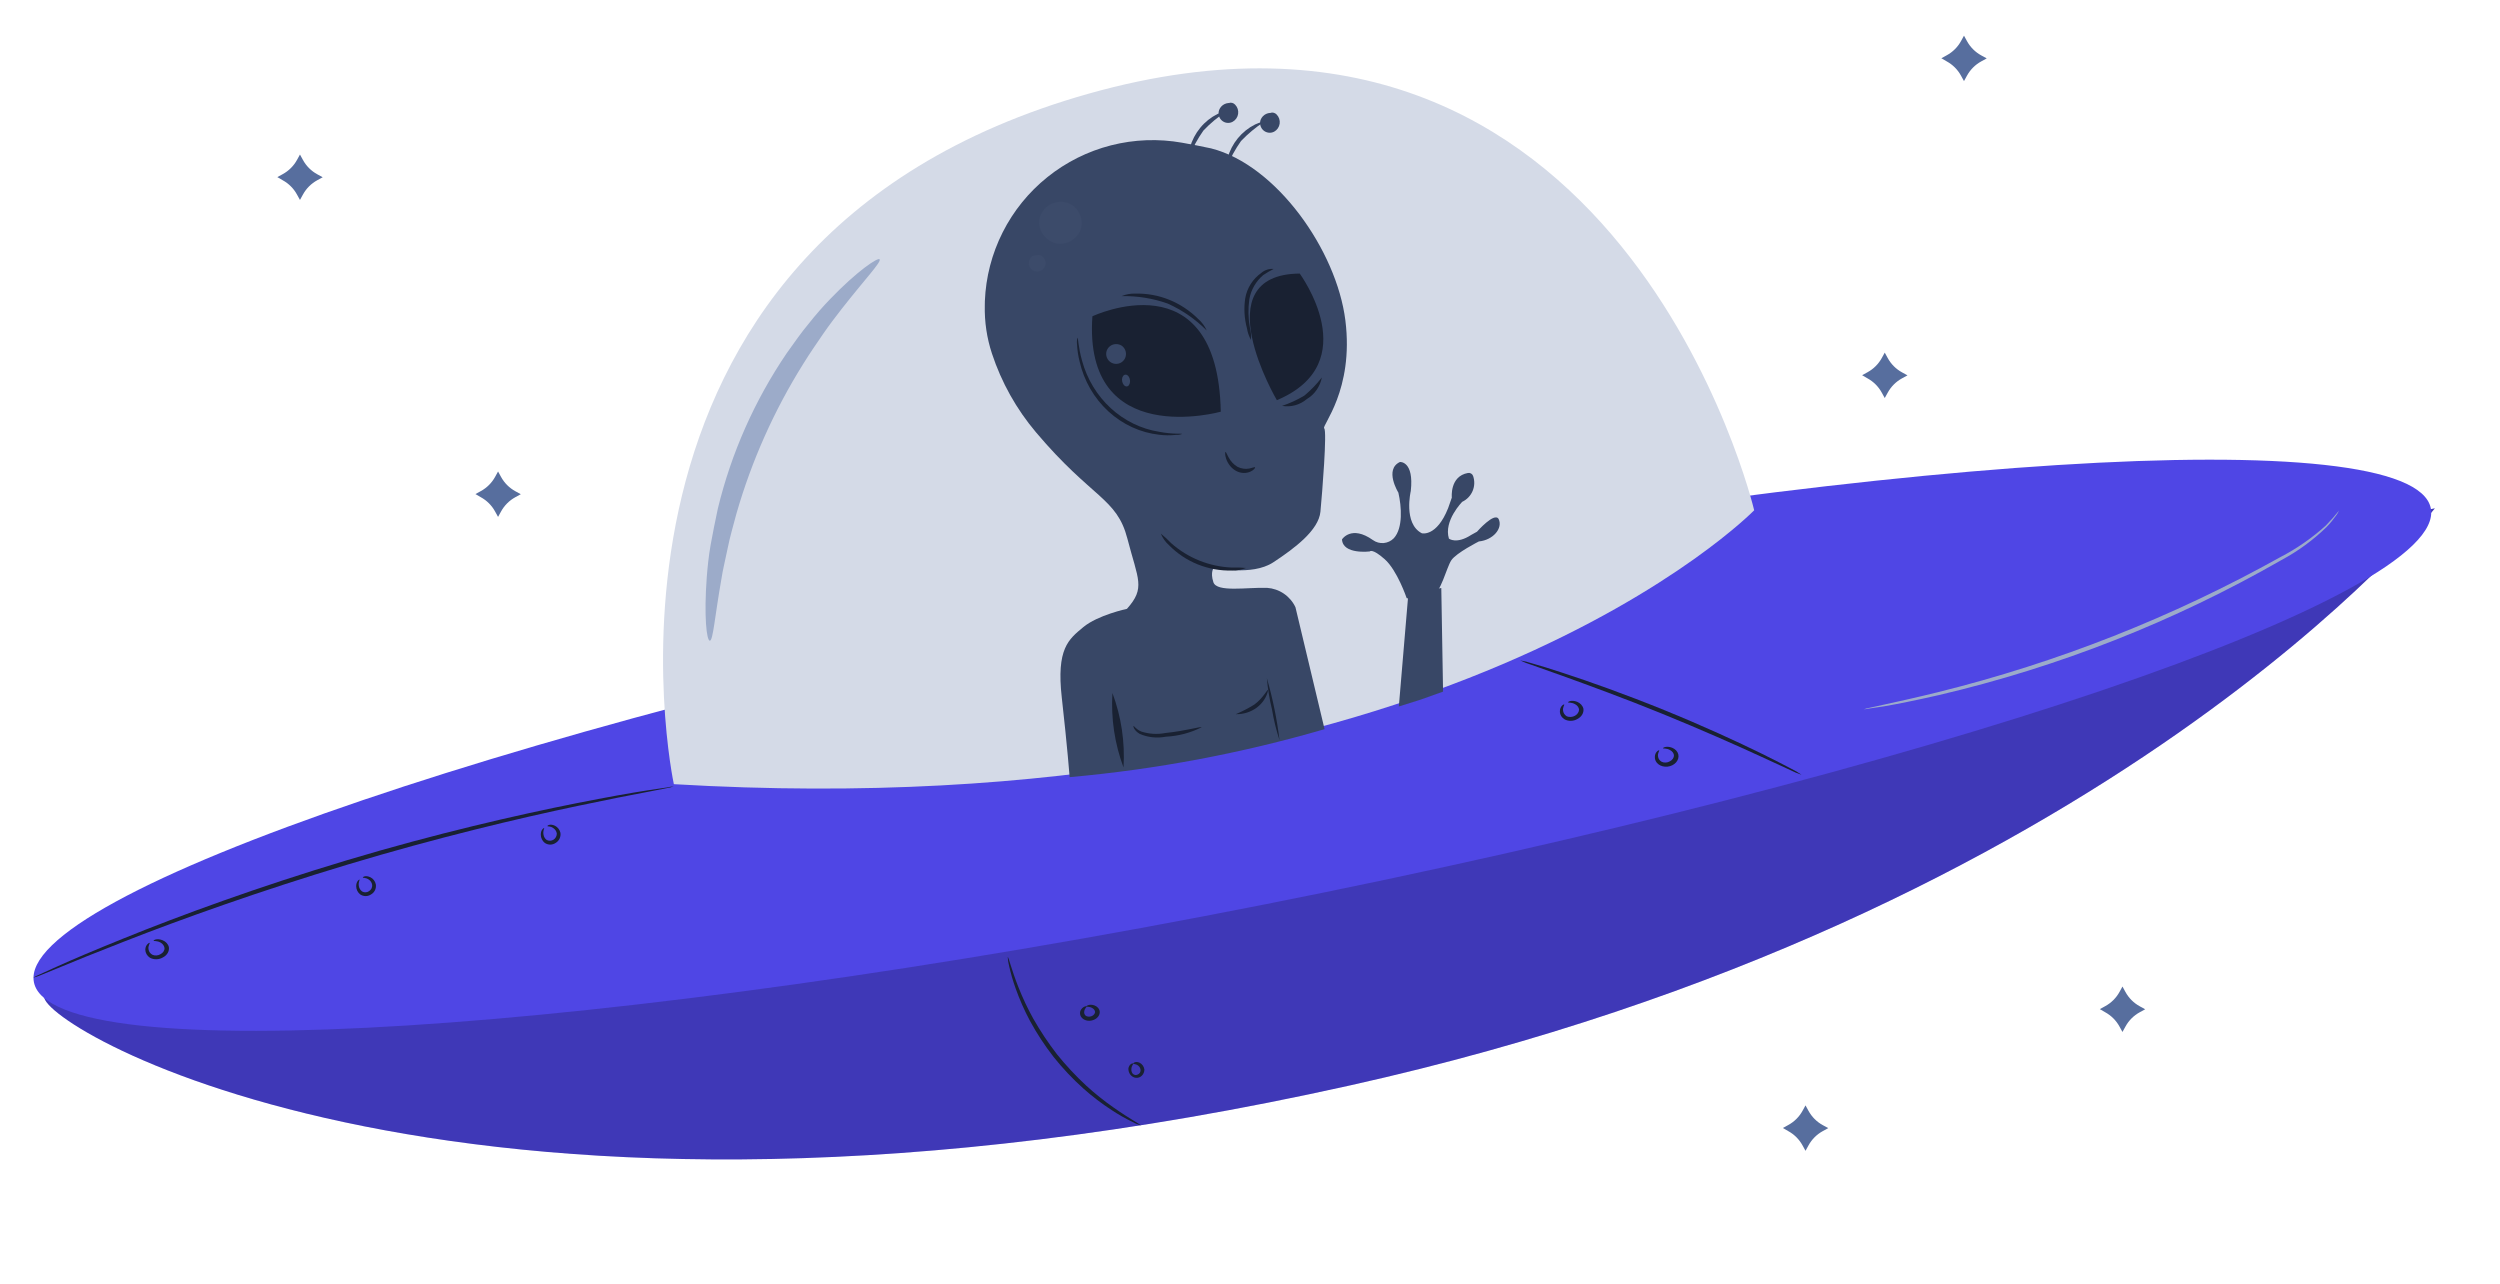
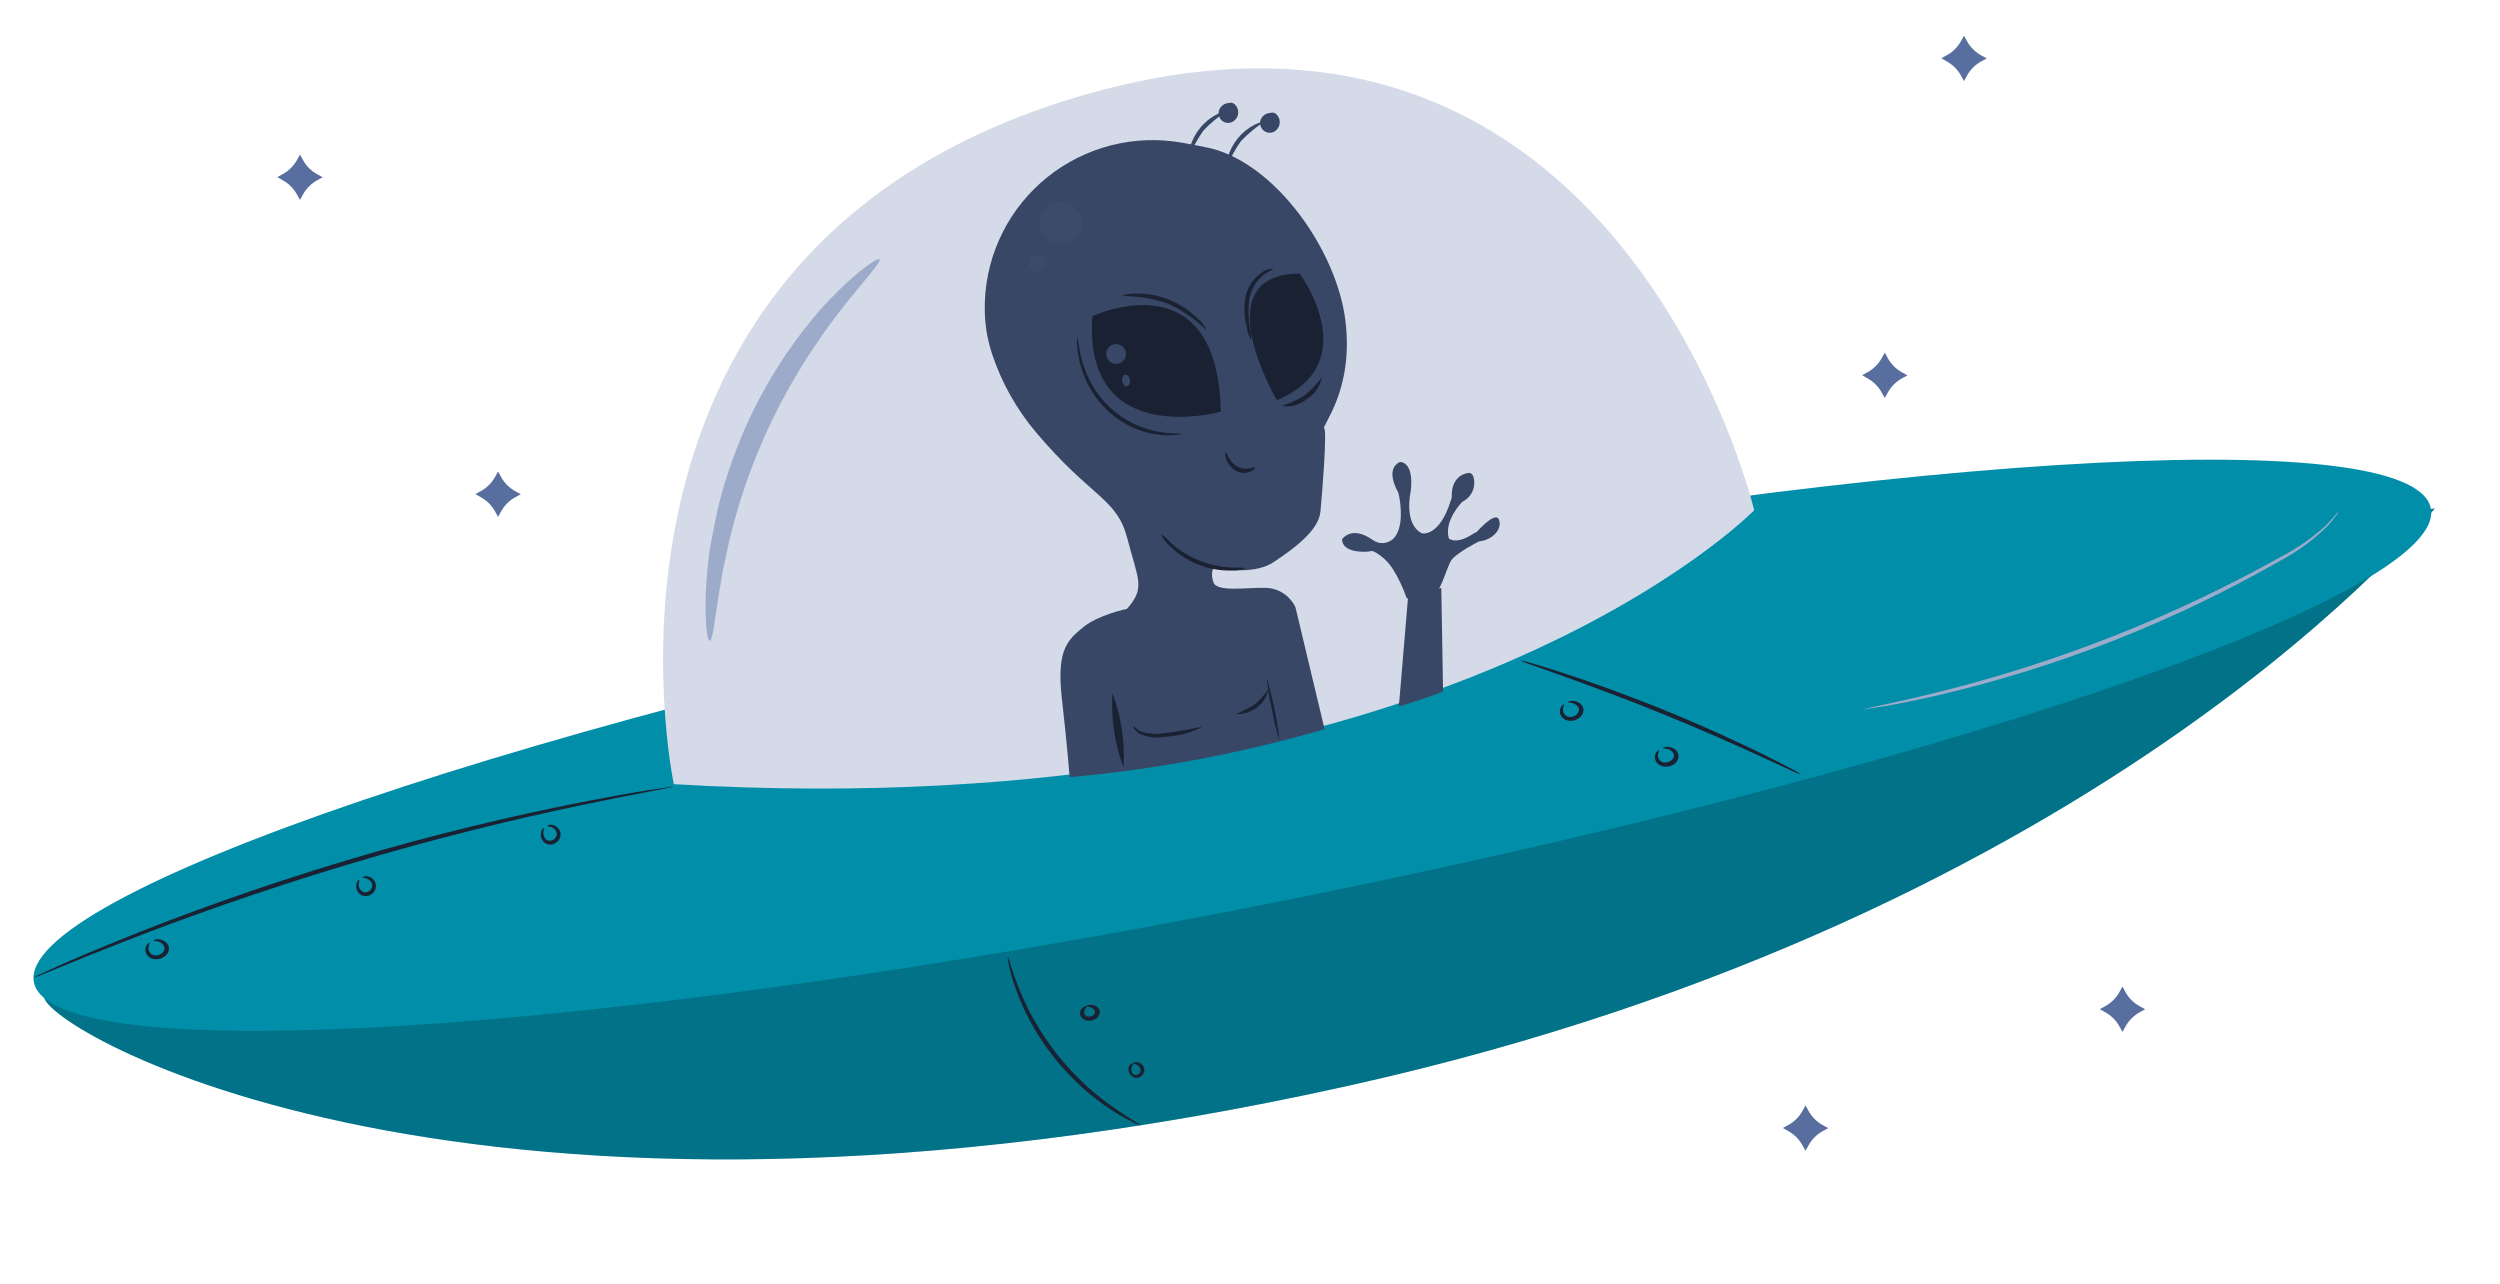
<svg xmlns="http://www.w3.org/2000/svg" width="631" height="324" viewbox="0 0 631 324" fill="none">
-   <path d="M11.139 251.506C10.397 259.2 117.384 323.723 340.77 273.954C532.729 231.211 614.553 128.305 614.553 128.305L11.139 251.506Z" fill="#4F46E5" />
+   <path d="M11.139 251.506C10.397 259.2 117.384 323.723 340.77 273.954C532.729 231.211 614.553 128.305 614.553 128.305L11.139 251.506Z" fill="#018ea9" />
  <path opacity="0.2" d="M11.139 251.506C10.397 259.2 117.384 323.723 340.77 273.954C532.729 231.211 614.553 128.305 614.553 128.305L11.139 251.506Z" fill="black" />
-   <path d="M319.006 228.313C486.063 195.277 617.93 150.496 613.534 128.289C609.14 106.084 470.151 114.861 303.091 147.897C136.034 180.932 4.169 225.713 8.563 247.92C12.957 270.125 151.948 261.346 319.006 228.313Z" fill="#4F46E5" />
+   <path d="M319.006 228.313C486.063 195.277 617.93 150.496 613.534 128.289C609.14 106.084 470.151 114.861 303.091 147.897C136.034 180.932 4.169 225.713 8.563 247.92C12.957 270.125 151.948 261.346 319.006 228.313Z" fill="#018ea9" />
  <path d="M170.078 197.925C170.078 197.925 140.689 61.425 274.861 23.617C409.033 -14.194 442.756 128.794 442.756 128.794C442.756 128.794 364.254 209.375 170.078 197.925Z" fill="#D4DAE7" />
  <path d="M222.005 65.449C222.561 66.037 218.345 70.422 212.372 78.058C210.903 79.963 209.278 82.054 207.673 84.405C206.067 86.758 204.323 89.272 202.682 91.935C195.354 103.661 189.701 116.347 185.882 129.629C185.058 132.717 184.207 135.627 183.661 138.392C183.114 141.154 182.425 143.776 182.083 146.143C180.403 155.66 179.98 161.716 179.166 161.717C178.349 161.715 177.647 155.623 178.394 145.575C178.593 143.086 178.862 140.365 179.371 137.485C179.878 134.606 180.521 131.523 181.201 128.293C184.599 114.307 190.485 101.044 198.577 89.132C200.5 86.447 202.277 83.867 204.182 81.612C205.863 79.475 207.652 77.426 209.542 75.471C216.421 68.311 221.601 64.92 222.005 65.449Z" fill="#9CABC9" />
  <path d="M590.373 128.868C590.193 129.283 589.965 129.673 589.695 130.033C588.953 131.093 588.131 132.09 587.235 133.019C583.832 136.328 579.986 139.139 575.809 141.373C548.78 156.866 519.663 168.34 489.363 175.442C483.473 176.789 478.818 177.707 475.573 178.271L471.78 178.835C471.341 178.932 470.897 178.998 470.448 179.033C470.867 178.86 471.308 178.74 471.756 178.674L475.491 177.852C478.754 177.141 483.453 176.115 489.23 174.683C519.361 167.21 548.373 155.763 575.519 140.638C579.686 138.485 583.556 135.797 587.037 132.641C588.214 131.442 589.328 130.183 590.373 128.868Z" fill="#9CABC9" />
  <path d="M287.908 284.052C287.198 283.846 286.514 283.556 285.872 283.189C284.057 282.318 282.303 281.322 280.624 280.21C278.107 278.588 275.723 276.773 273.49 274.781C270.758 272.34 268.238 269.676 265.959 266.813C263.71 263.929 261.701 260.868 259.955 257.656C258.552 255.027 257.347 252.297 256.349 249.491C255.666 247.602 255.109 245.671 254.676 243.709C254.488 242.996 254.379 242.264 254.352 241.526C254.55 241.497 255.225 244.531 257.051 249.165C258.129 251.898 259.385 254.558 260.81 257.129C262.588 260.258 264.586 263.257 266.788 266.108C269.043 268.914 271.503 271.55 274.147 273.999C276.321 275.991 278.627 277.837 281.049 279.525C285.175 282.449 287.999 283.857 287.908 284.052Z" fill="#192132" />
  <path d="M274.301 254.03C274.322 254.172 273.751 254.502 273.669 255.275C273.623 255.479 273.634 255.686 273.702 255.88C273.769 256.074 273.89 256.249 274.057 256.392C274.263 256.513 274.503 256.584 274.76 256.6C275.014 256.615 275.276 256.573 275.514 256.481C275.751 256.387 275.957 256.243 276.113 256.066C276.27 255.888 276.368 255.681 276.402 255.467C276.391 255.263 276.326 255.066 276.209 254.891C276.093 254.715 275.929 254.568 275.732 254.454C274.99 253.989 274.301 254.195 274.229 254.041C274.157 253.886 274.921 253.341 276.195 253.748C276.571 253.88 276.892 254.091 277.132 254.361C277.371 254.632 277.52 254.952 277.568 255.294C277.612 255.734 277.479 256.184 277.19 256.572C276.903 256.962 276.478 257.267 275.977 257.444C275.548 257.612 275.079 257.677 274.621 257.632C274.166 257.586 273.741 257.432 273.396 257.189C273.053 256.943 272.805 256.619 272.682 256.25C272.559 255.883 272.566 255.487 272.701 255.111C273.246 253.94 274.328 253.881 274.301 254.03Z" fill="#192132" />
  <path d="M286.037 268.481C286.06 268.636 285.617 268.946 285.56 269.807C285.536 270.023 285.556 270.247 285.621 270.457C285.684 270.669 285.787 270.863 285.926 271.028C286.097 271.192 286.308 271.299 286.531 271.33C286.756 271.36 286.98 271.315 287.177 271.199C287.387 271.121 287.57 270.971 287.697 270.772C287.825 270.573 287.891 270.334 287.888 270.087C287.869 269.868 287.806 269.658 287.704 269.469C287.601 269.279 287.462 269.115 287.297 268.989C286.665 268.454 286.1 268.63 286.037 268.481C285.975 268.333 286.583 267.752 287.654 268.241C287.969 268.399 288.243 268.639 288.452 268.941C288.661 269.242 288.797 269.595 288.85 269.967C288.842 270.261 288.779 270.552 288.666 270.817C288.555 271.083 288.392 271.319 288.192 271.514C287.994 271.706 287.76 271.855 287.503 271.945C287.247 272.037 286.976 272.07 286.707 272.043C286.436 272.02 286.171 271.933 285.928 271.794C285.685 271.658 285.47 271.465 285.292 271.238C285.116 271.007 284.982 270.741 284.9 270.458C284.819 270.174 284.788 269.875 284.814 269.58C285.157 268.321 286.054 268.321 286.037 268.481Z" fill="#192132" />
  <path d="M8.385 246.767C8.87 246.458 9.382 246.197 9.916 245.987L14.412 243.946C18.222 242.21 23.962 239.778 31.12 236.89C45.294 231.135 65.179 223.832 87.571 217.121C109.963 210.407 130.616 205.676 145.632 202.705C153.139 201.22 159.242 200.128 163.458 199.48L168.332 198.755C168.894 198.618 169.466 198.533 170.044 198.501C169.499 198.679 168.942 198.818 168.375 198.911L163.534 199.857C159.339 200.646 153.251 201.838 145.759 203.424C130.789 206.574 110.22 211.457 87.85 218.185C65.481 224.914 45.614 232.051 31.373 237.631C24.241 240.414 18.502 242.721 14.559 244.375L9.996 246.241C9.473 246.459 8.935 246.636 8.385 246.767Z" fill="#192132" />
  <path d="M454.707 195.552C453.748 195.247 452.817 194.86 451.926 194.397L444.464 190.96C438.16 188.054 429.407 184.167 419.597 180.174C409.788 176.18 400.802 172.911 394.253 170.546L386.504 167.795C385.536 167.503 384.596 167.131 383.688 166.685C384.688 166.847 385.672 167.09 386.632 167.415C388.504 167.941 391.193 168.748 394.495 169.846C401.115 172 410.175 175.219 420.005 179.207C429.833 183.198 438.567 187.229 444.79 190.287C447.897 191.837 450.411 193.113 452.116 194.025C453.024 194.459 453.89 194.968 454.707 195.552Z" fill="#192132" />
  <path d="M394.796 177.812C394.95 177.909 394.344 178.491 394.538 179.487C394.63 180.022 394.965 180.497 395.472 180.806C395.793 180.929 396.151 180.98 396.51 180.953C396.869 180.928 397.216 180.824 397.526 180.652C397.833 180.481 398.087 180.248 398.267 179.973C398.45 179.699 398.549 179.393 398.559 179.084C398.517 178.817 398.41 178.561 398.247 178.334C398.081 178.107 397.862 177.914 397.602 177.77C396.664 177.2 395.822 177.423 395.777 177.272C395.732 177.122 396.617 176.576 398.06 177.129C398.463 177.295 398.813 177.536 399.088 177.833C399.364 178.133 399.558 178.484 399.653 178.863C399.728 179.366 399.621 179.881 399.355 180.345C399.087 180.811 398.668 181.2 398.152 181.47C397.66 181.763 397.086 181.926 396.499 181.94C395.915 181.955 395.346 181.816 394.867 181.545C394.505 181.314 394.211 181.013 394.012 180.665C393.811 180.315 393.71 179.927 393.714 179.529C393.723 178.189 394.757 177.701 394.796 177.812Z" fill="#192132" />
  <path d="M137.362 209.025C137.38 209.142 137 209.693 137.184 210.673C137.222 210.942 137.315 211.198 137.455 211.429C137.596 211.661 137.78 211.86 137.999 212.014C138.269 212.153 138.571 212.217 138.873 212.2C139.175 212.186 139.466 212.092 139.72 211.926C139.977 211.762 140.184 211.533 140.327 211.259C140.471 210.987 140.544 210.68 140.538 210.37C140.496 210.104 140.399 209.851 140.258 209.624C140.114 209.397 139.928 209.201 139.709 209.053C138.908 208.44 138.211 208.662 138.169 208.509C138.126 208.359 138.856 207.835 140.077 208.423C140.42 208.596 140.721 208.843 140.959 209.152C141.197 209.458 141.367 209.814 141.453 210.195C141.528 210.697 141.454 211.209 141.24 211.663C141.026 212.117 140.685 212.494 140.259 212.745C139.852 213.027 139.372 213.179 138.879 213.179C138.386 213.178 137.902 213.026 137.492 212.741C137.187 212.499 136.94 212.187 136.767 211.834C136.596 211.479 136.502 211.09 136.496 210.695C136.473 209.375 137.324 208.894 137.362 209.025Z" fill="#192132" />
  <path d="M90.772 222.028C90.79 222.145 90.406 222.675 90.574 223.676C90.62 223.943 90.717 224.198 90.86 224.429C91.004 224.657 91.191 224.855 91.409 225.012C91.676 225.163 91.978 225.236 92.283 225.223C92.587 225.208 92.882 225.108 93.132 224.932C93.398 224.779 93.614 224.549 93.758 224.274C93.901 223.998 93.963 223.685 93.94 223.373C93.902 223.105 93.811 222.847 93.67 222.616C93.53 222.384 93.343 222.186 93.125 222.034C92.324 221.443 91.622 221.645 91.58 221.492C91.537 221.342 92.272 220.838 93.497 221.425C93.839 221.595 94.141 221.844 94.376 222.15C94.613 222.458 94.778 222.816 94.858 223.195C94.941 223.696 94.873 224.206 94.662 224.661C94.45 225.116 94.105 225.493 93.676 225.739C93.268 226.022 92.786 226.174 92.291 226.173C91.796 226.173 91.311 226.022 90.9 225.737C90.594 225.496 90.346 225.185 90.173 224.833C90.001 224.478 89.907 224.09 89.902 223.695C89.898 222.375 90.734 221.896 90.772 222.028Z" fill="#192132" />
  <path d="M37.78 237.985C37.909 238.083 37.304 238.665 37.498 239.661C37.538 239.931 37.645 240.186 37.811 240.413C37.977 240.64 38.196 240.831 38.456 240.977C38.77 241.123 39.13 241.187 39.495 241.161C39.86 241.135 40.211 241.02 40.511 240.83C40.833 240.673 41.101 240.44 41.278 240.162C41.458 239.884 41.544 239.571 41.523 239.26C41.433 238.724 41.095 238.249 40.589 237.94C39.651 237.37 38.785 237.599 38.762 237.444C38.739 237.291 39.604 236.748 41.051 237.32C41.454 237.482 41.805 237.723 42.079 238.025C42.349 238.325 42.536 238.677 42.623 239.057C42.7 239.554 42.598 240.066 42.334 240.528C42.069 240.988 41.652 241.376 41.14 241.643C40.645 241.938 40.065 242.103 39.475 242.117C38.885 242.131 38.31 241.995 37.827 241.721C37.472 241.483 37.185 241.181 36.986 240.833C36.787 240.485 36.681 240.099 36.673 239.705C36.705 238.362 37.74 237.871 37.78 237.985Z" fill="#192132" />
  <path d="M418.765 189.394C418.918 189.486 418.312 190.054 418.499 191.003C418.537 191.263 418.638 191.512 418.797 191.733C418.956 191.954 419.172 192.142 419.425 192.283C419.736 192.429 420.094 192.492 420.458 192.469C420.818 192.445 421.172 192.336 421.473 192.152C421.796 191.994 422.066 191.764 422.248 191.49C422.432 191.214 422.521 190.907 422.508 190.599C422.464 190.342 422.36 190.098 422.196 189.882C422.034 189.663 421.817 189.48 421.561 189.341C420.626 188.772 419.789 189.012 419.744 188.865C419.7 188.72 420.585 188.185 422.02 188.718C422.423 188.876 422.774 189.106 423.047 189.397C423.321 189.689 423.511 190.03 423.604 190.398C423.683 190.743 423.675 191.1 423.58 191.448C423.483 191.798 423.302 192.128 423.047 192.422C422.792 192.715 422.469 192.961 422.097 193.147C421.727 193.333 421.32 193.453 420.9 193.5C420.479 193.546 420.057 193.518 419.659 193.415C419.262 193.314 418.9 193.142 418.598 192.91C418.293 192.679 418.053 192.394 417.896 192.074C417.737 191.754 417.665 191.404 417.681 191.049C417.694 189.765 418.724 189.266 418.765 189.394Z" fill="#192132" />
  <path d="M298.363 36.022C292.405 34.961 286.288 35.187 280.423 36.684C274.56 38.181 269.083 40.917 264.367 44.704C259.648 48.489 255.799 53.241 253.076 58.637C250.353 64.033 248.818 69.949 248.58 75.984L248.563 77.107C248.47 81.222 249.079 85.322 250.366 89.229C252.762 96.506 256.534 103.253 261.478 109.106C275.66 125.9 281.874 125.587 284.559 135.972C287.247 146.358 289.176 148.37 284.439 153.673C284.439 153.673 277.088 155.235 273.403 158.304C269.721 161.375 266.596 163.673 267.997 176.1C269.396 188.529 269.98 196.153 269.98 196.153C291.77 194.208 313.319 190.151 334.323 184.04L326.973 153.268C326.325 151.888 325.317 150.706 324.057 149.845C322.795 148.984 321.327 148.476 319.803 148.373C314.721 148.213 307.115 149.568 306.256 146.948C305.397 144.329 306.399 143.245 306.399 143.245C306.399 143.245 315.932 145.509 321.373 141.932C326.814 138.355 332.829 133.819 333.276 129.154C333.725 124.489 334.985 108.693 334.225 108.115C333.468 107.536 341.787 98.504 339.573 80.867C337.358 63.228 322.2 41.654 305.691 37.455C303.151 36.912 300.708 36.433 298.363 36.022Z" fill="#384766" />
  <path d="M275.721 79.831C275.721 79.831 307.362 64.83 308.123 103.913C308.123 103.913 273.352 113.635 275.721 79.831Z" fill="#192132" />
  <path d="M322.281 101.004C322.281 101.004 303.583 69.238 328.059 69.046C328.074 69.145 344.709 91.575 322.281 101.004Z" fill="#192132" />
  <path d="M373.263 136.662C373.263 136.662 367.553 139.552 366.316 141.409C365.078 143.267 363.72 149.552 361.363 150.637C359.32 151.28 357.149 151.399 355.049 150.983C355.049 150.983 352.673 143.95 349.491 141.137C346.309 138.325 345.74 139.185 345.74 139.185C345.74 139.185 338.928 140.034 338.72 136.147C338.72 136.147 341.053 132.433 346.522 136.313C347.309 136.881 348.275 137.147 349.244 137.063C350.211 136.978 351.117 136.549 351.796 135.854C354.156 133.28 353.759 127.868 352.948 124.337C352.948 124.337 349.315 118.489 353.353 116.603C353.353 116.603 356.936 116.335 356.082 123.931C356.082 123.931 354.132 132.16 358.874 134.597C358.874 134.597 362.585 135.598 365.506 128.263L366.439 125.596C366.439 125.596 365.864 120.211 370.51 119.378C370.779 119.327 371.059 119.375 371.296 119.511C371.535 119.648 371.716 119.864 371.806 120.123C372.24 121.355 372.199 122.703 371.695 123.908C371.192 125.114 370.257 126.091 369.074 126.652C369.074 126.652 364.322 131.44 365.707 135.95C365.707 135.95 367.589 137.446 371.34 135.009L372.796 134.201C372.796 134.201 377.22 129.135 378.255 131.002C379.378 133.323 376.876 136.309 373.263 136.662Z" fill="#384766" />
  <path d="M355.479 149.73L353.066 178.317L358.575 176.584L364.229 174.566L363.783 148.415L355.479 149.73Z" fill="#384766" />
  <g opacity="0.2">
    <path opacity="0.2" d="M266.864 51.031C265.647 51.209 264.528 51.8 263.691 52.702C262.856 53.606 262.354 54.766 262.268 55.994C262.274 57.25 262.701 58.469 263.48 59.454C264.259 60.442 265.346 61.14 266.567 61.438C267.809 61.663 269.091 61.456 270.204 60.857C271.316 60.256 272.192 59.297 272.687 58.134C273.111 56.945 273.11 55.645 272.685 54.456C272.262 53.265 271.438 52.258 270.356 51.606C269.667 51.226 268.901 51.002 268.116 50.952C267.332 50.901 266.543 51.022 265.809 51.308" fill="#9CABC9" />
  </g>
  <path d="M281.554 86.853C280.986 86.882 280.447 87.108 280.02 87.49C279.596 87.872 279.315 88.389 279.222 88.955C279.137 89.553 279.267 90.162 279.589 90.671C279.909 91.181 280.401 91.56 280.976 91.736C281.547 91.912 282.164 91.876 282.711 91.636C283.261 91.394 283.704 90.961 283.962 90.418C284.211 89.881 284.266 89.275 284.118 88.702C283.971 88.129 283.632 87.624 283.156 87.275C282.854 87.069 282.51 86.932 282.15 86.875C281.791 86.818 281.421 86.843 281.073 86.947" fill="#384766" />
  <path d="M284.065 94.575C283.837 94.573 283.625 94.692 283.465 94.911C283.307 95.126 283.209 95.429 283.19 95.768C283.188 96.12 283.264 96.477 283.41 96.786C283.556 97.091 283.761 97.325 283.993 97.446C284.224 97.571 284.465 97.571 284.675 97.45C284.887 97.328 285.052 97.094 285.142 96.786C285.22 96.534 285.244 96.246 285.21 95.951C285.174 95.659 285.083 95.378 284.946 95.144C284.811 94.909 284.636 94.734 284.445 94.636C284.254 94.541 284.054 94.529 283.873 94.604" fill="#384766" />
  <g opacity="0.2">
    <path opacity="0.2" d="M260.763 64.551C260.325 64.793 259.988 65.18 259.809 65.644C259.628 66.109 259.617 66.622 259.777 67.094C259.936 67.566 260.255 67.968 260.68 68.229C261.107 68.489 261.61 68.591 262.103 68.517C262.595 68.444 263.048 68.2 263.379 67.827C263.71 67.454 263.9 66.977 263.915 66.479C263.931 65.981 263.771 65.493 263.463 65.101C263.154 64.709 262.718 64.437 262.232 64.333" fill="#9CABC9" />
  </g>
  <path d="M298.352 109.536C297.863 109.718 297.341 109.796 296.818 109.764C295.406 109.921 293.979 109.911 292.566 109.729C287.827 109.2 283.343 107.134 279.745 103.825C276.147 100.517 273.612 96.127 272.494 91.272C272.13 89.826 271.91 88.347 271.837 86.857C271.772 86.312 271.812 85.761 271.953 85.236C272.147 85.207 272.118 87.541 273.121 91.076C274.381 95.687 276.891 99.833 280.343 103.012C283.797 106.191 288.047 108.264 292.573 108.982C296.07 109.667 298.344 109.349 298.352 109.536Z" fill="#192132" />
  <path d="M304.577 83.417C301.712 80.56 298.377 78.257 294.728 76.621C290.975 75.29 287.024 74.655 283.068 74.748C284.178 74.277 285.374 74.059 286.578 74.106C289.482 74.033 292.378 74.559 295.094 75.654C297.811 76.749 300.293 78.389 302.395 80.481C303.325 81.282 304.07 82.286 304.577 83.417Z" fill="#192132" />
  <path d="M315.751 85.799C315.234 84.886 314.888 83.887 314.73 82.854C314.065 80.395 313.916 77.829 314.294 75.306C314.507 74.022 314.983 72.787 315.687 71.679C316.391 70.568 317.313 69.606 318.401 68.845C318.822 68.49 319.31 68.221 319.839 68.055C320.368 67.89 320.924 67.832 321.476 67.881C320.568 68.346 319.687 68.863 318.84 69.426C316.992 70.999 315.754 73.143 315.339 75.494C314.995 77.898 315.042 80.337 315.479 82.723C315.742 83.725 315.833 84.766 315.751 85.799Z" fill="#192132" />
  <path d="M333.637 95.271C333.415 96.41 332.963 97.485 332.309 98.424C331.657 99.363 330.819 100.145 329.85 100.722C328.988 101.453 327.982 101.984 326.904 102.283C325.822 102.579 324.693 102.637 323.584 102.447C325.546 101.79 327.435 100.92 329.219 99.854C330.848 98.497 332.328 96.961 333.637 95.271Z" fill="#192132" />
  <path d="M316.794 117.971C316.813 118.102 316.511 118.619 315.657 119.016C315.09 119.276 314.478 119.399 313.86 119.377C313.239 119.356 312.624 119.19 312.047 118.89C311.472 118.587 310.948 118.158 310.506 117.625C310.062 117.09 309.712 116.465 309.472 115.781C309.125 114.732 309.217 114.068 309.328 114.052C309.44 114.035 309.642 114.633 310.084 115.421C310.631 116.452 311.415 117.287 312.343 117.825C313.297 118.301 314.335 118.451 315.334 118.255C316.236 118.054 316.712 117.803 316.794 117.971Z" fill="#192132" />
  <path d="M314.502 143.351C313.375 143.82 312.156 144.043 310.933 144.001C307.98 144.08 305.042 143.55 302.309 142.451C299.577 141.348 297.108 139.701 295.058 137.606C294.147 136.803 293.44 135.803 292.993 134.679C293.911 135.425 294.779 136.229 295.591 137.086C299.825 140.847 305.263 143.029 310.965 143.253C312.144 143.206 313.327 143.241 314.502 143.351Z" fill="#192132" />
  <path d="M283.574 193.707C281.326 187.657 280.389 181.356 280.779 174.914C283.026 180.964 283.963 187.264 283.574 193.707Z" fill="#192132" />
  <path d="M303.295 183.558C300.523 184.963 297.434 185.78 294.285 185.941C292.013 186.378 289.673 186.125 287.653 185.225C286.132 184.334 285.987 183.22 286.112 183.22C286.239 183.219 286.676 184.033 288.049 184.636C289.987 185.275 292.118 185.404 294.187 185.004C299.224 184.493 303.194 183.299 303.295 183.558Z" fill="#192132" />
  <path d="M322.953 186.819C322.135 184.329 321.496 181.731 321.054 179.083C320.415 176.485 319.976 173.815 319.749 171.14C321.228 176.225 322.308 181.504 322.956 186.839L322.953 186.819Z" fill="#192132" />
  <path d="M320.091 174.13C319.745 175.877 318.724 177.465 317.217 178.594C315.708 179.722 313.82 180.315 311.904 180.261C313.525 179.573 315.086 178.765 316.573 177.848C318.866 176.162 319.791 174.026 320.091 174.13Z" fill="#192132" />
  <path d="M318.993 30.797C316.899 32.163 314.967 33.773 313.235 35.593C311.778 37.649 310.562 39.876 309.615 42.228C309.496 42.246 309.475 41.286 309.84 39.889C310.353 38.059 311.232 36.359 312.426 34.901C313.619 33.443 315.1 32.258 316.773 31.421C318.073 30.807 318.953 30.676 318.993 30.797Z" fill="#384766" />
  <path d="M321.58 28.634C320.92 28.416 320.202 28.459 319.571 28.754C318.942 29.051 318.446 29.576 318.185 30.228C318.022 30.693 318.003 31.197 318.128 31.675C318.252 32.154 318.519 32.582 318.89 32.907C319.26 33.231 319.719 33.434 320.204 33.491C320.691 33.549 321.182 33.456 321.615 33.224C321.98 33.021 322.295 32.734 322.532 32.388C322.771 32.04 322.924 31.642 322.985 31.224C323.043 30.806 323.007 30.378 322.878 29.977C322.746 29.574 322.524 29.209 322.231 28.907C322.037 28.699 321.791 28.546 321.517 28.467C321.244 28.39 320.956 28.387 320.683 28.46" fill="#384766" />
  <path d="M309.503 28.169C307.402 29.522 305.469 31.126 303.745 32.95C302.285 35.011 301.07 37.241 300.126 39.595C300.005 39.613 299.988 38.671 300.33 37.256C300.851 35.418 301.741 33.712 302.944 32.251C304.138 30.791 305.624 29.604 307.299 28.77C308.501 28.173 309.465 28.05 309.503 28.169Z" fill="#384766" />
  <path d="M311.101 26.133C310.438 25.915 309.72 25.963 309.09 26.263C308.463 26.562 307.971 27.092 307.714 27.745C307.546 28.211 307.523 28.717 307.649 29.198C307.771 29.68 308.039 30.11 308.41 30.433C308.782 30.757 309.242 30.96 309.73 31.012C310.215 31.064 310.707 30.966 311.135 30.728C311.5 30.527 311.815 30.243 312.051 29.896C312.29 29.55 312.445 29.154 312.503 28.736C312.564 28.32 312.528 27.893 312.397 27.492C312.265 27.091 312.046 26.726 311.752 26.426C311.561 26.212 311.315 26.056 311.042 25.977C310.769 25.895 310.48 25.898 310.206 25.979" fill="#384766" />
  <path d="M495.711 9L496.456 10.362C497.292 11.897 498.553 13.158 500.088 13.994L501.45 14.739L500.088 15.483C498.553 16.319 497.292 17.58 496.456 19.115L495.711 20.468L494.967 19.115C494.131 17.58 492.87 16.319 491.335 15.483L490 14.702L491.353 13.958C492.888 13.122 494.149 11.861 494.985 10.326L495.711 9Z" fill="#576E9E" />
  <path d="M125.711 119L126.456 120.362C127.292 121.897 128.553 123.158 130.088 123.994L131.45 124.738L130.088 125.483C128.553 126.319 127.292 127.58 126.456 129.115L125.711 130.468L124.967 129.115C124.131 127.58 122.87 126.319 121.335 125.483L120 124.702L121.353 123.958C122.888 123.122 124.149 121.861 124.985 120.326L125.711 119Z" fill="#576E9E" />
  <path d="M535.711 249L536.456 250.362C537.292 251.897 538.553 253.158 540.088 253.994L541.45 254.738L540.088 255.483C538.553 256.319 537.292 257.58 536.456 259.115L535.711 260.468L534.967 259.115C534.131 257.58 532.87 256.319 531.335 255.483L530 254.702L531.353 253.958C532.888 253.122 534.149 251.861 534.985 250.326L535.711 249Z" fill="#576E9E" />
  <path d="M455.711 279L456.456 280.362C457.292 281.897 458.553 283.158 460.088 283.994L461.45 284.738L460.088 285.483C458.553 286.319 457.292 287.58 456.456 289.115L455.711 290.468L454.967 289.115C454.131 287.58 452.87 286.319 451.335 285.483L450 284.702L451.353 283.958C452.888 283.122 454.149 281.861 454.985 280.326L455.711 279Z" fill="#576E9E" />
  <path d="M475.711 89L476.456 90.362C477.292 91.897 478.553 93.158 480.088 93.994L481.45 94.739L480.088 95.483C478.553 96.319 477.292 97.58 476.456 99.115L475.711 100.468L474.967 99.115C474.131 97.58 472.87 96.319 471.335 95.483L470 94.702L471.353 93.958C472.888 93.122 474.149 91.861 474.985 90.326L475.711 89Z" fill="#576E9E" />
  <path d="M75.711 39L76.456 40.362C77.292 41.897 78.553 43.158 80.088 43.994L81.45 44.739L80.088 45.483C78.553 46.319 77.292 47.58 76.456 49.115L75.711 50.468L74.967 49.115C74.131 47.58 72.87 46.319 71.335 45.483L70 44.702L71.353 43.958C72.888 43.122 74.149 41.861 74.985 40.326L75.711 39Z" fill="#576E9E" />
</svg>
